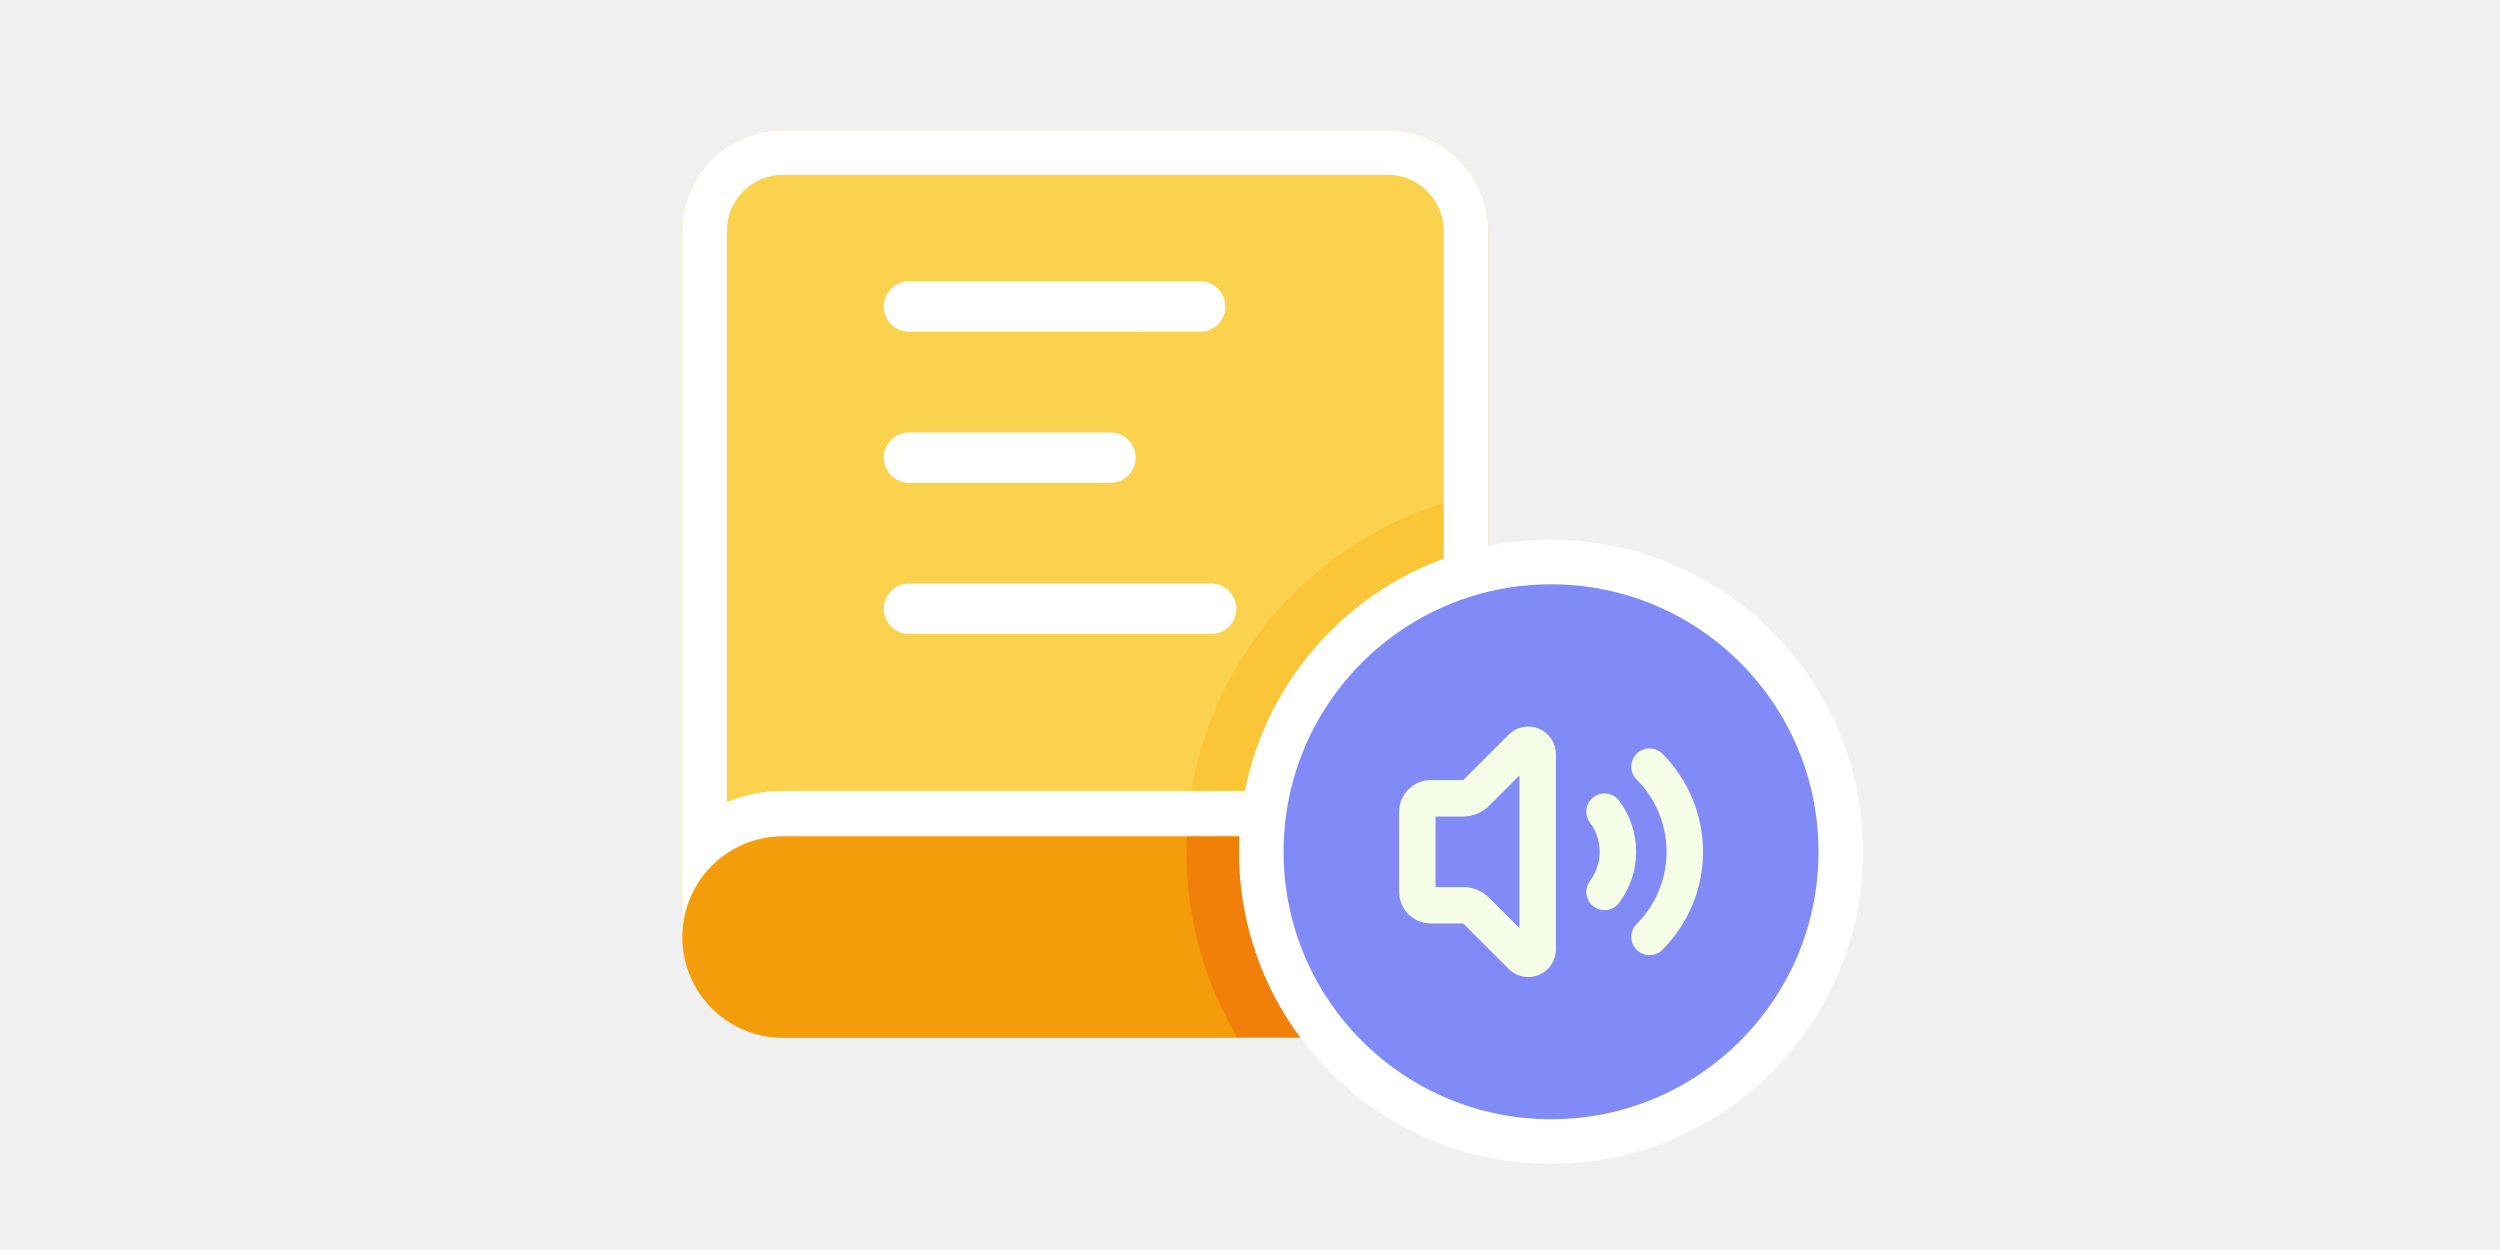
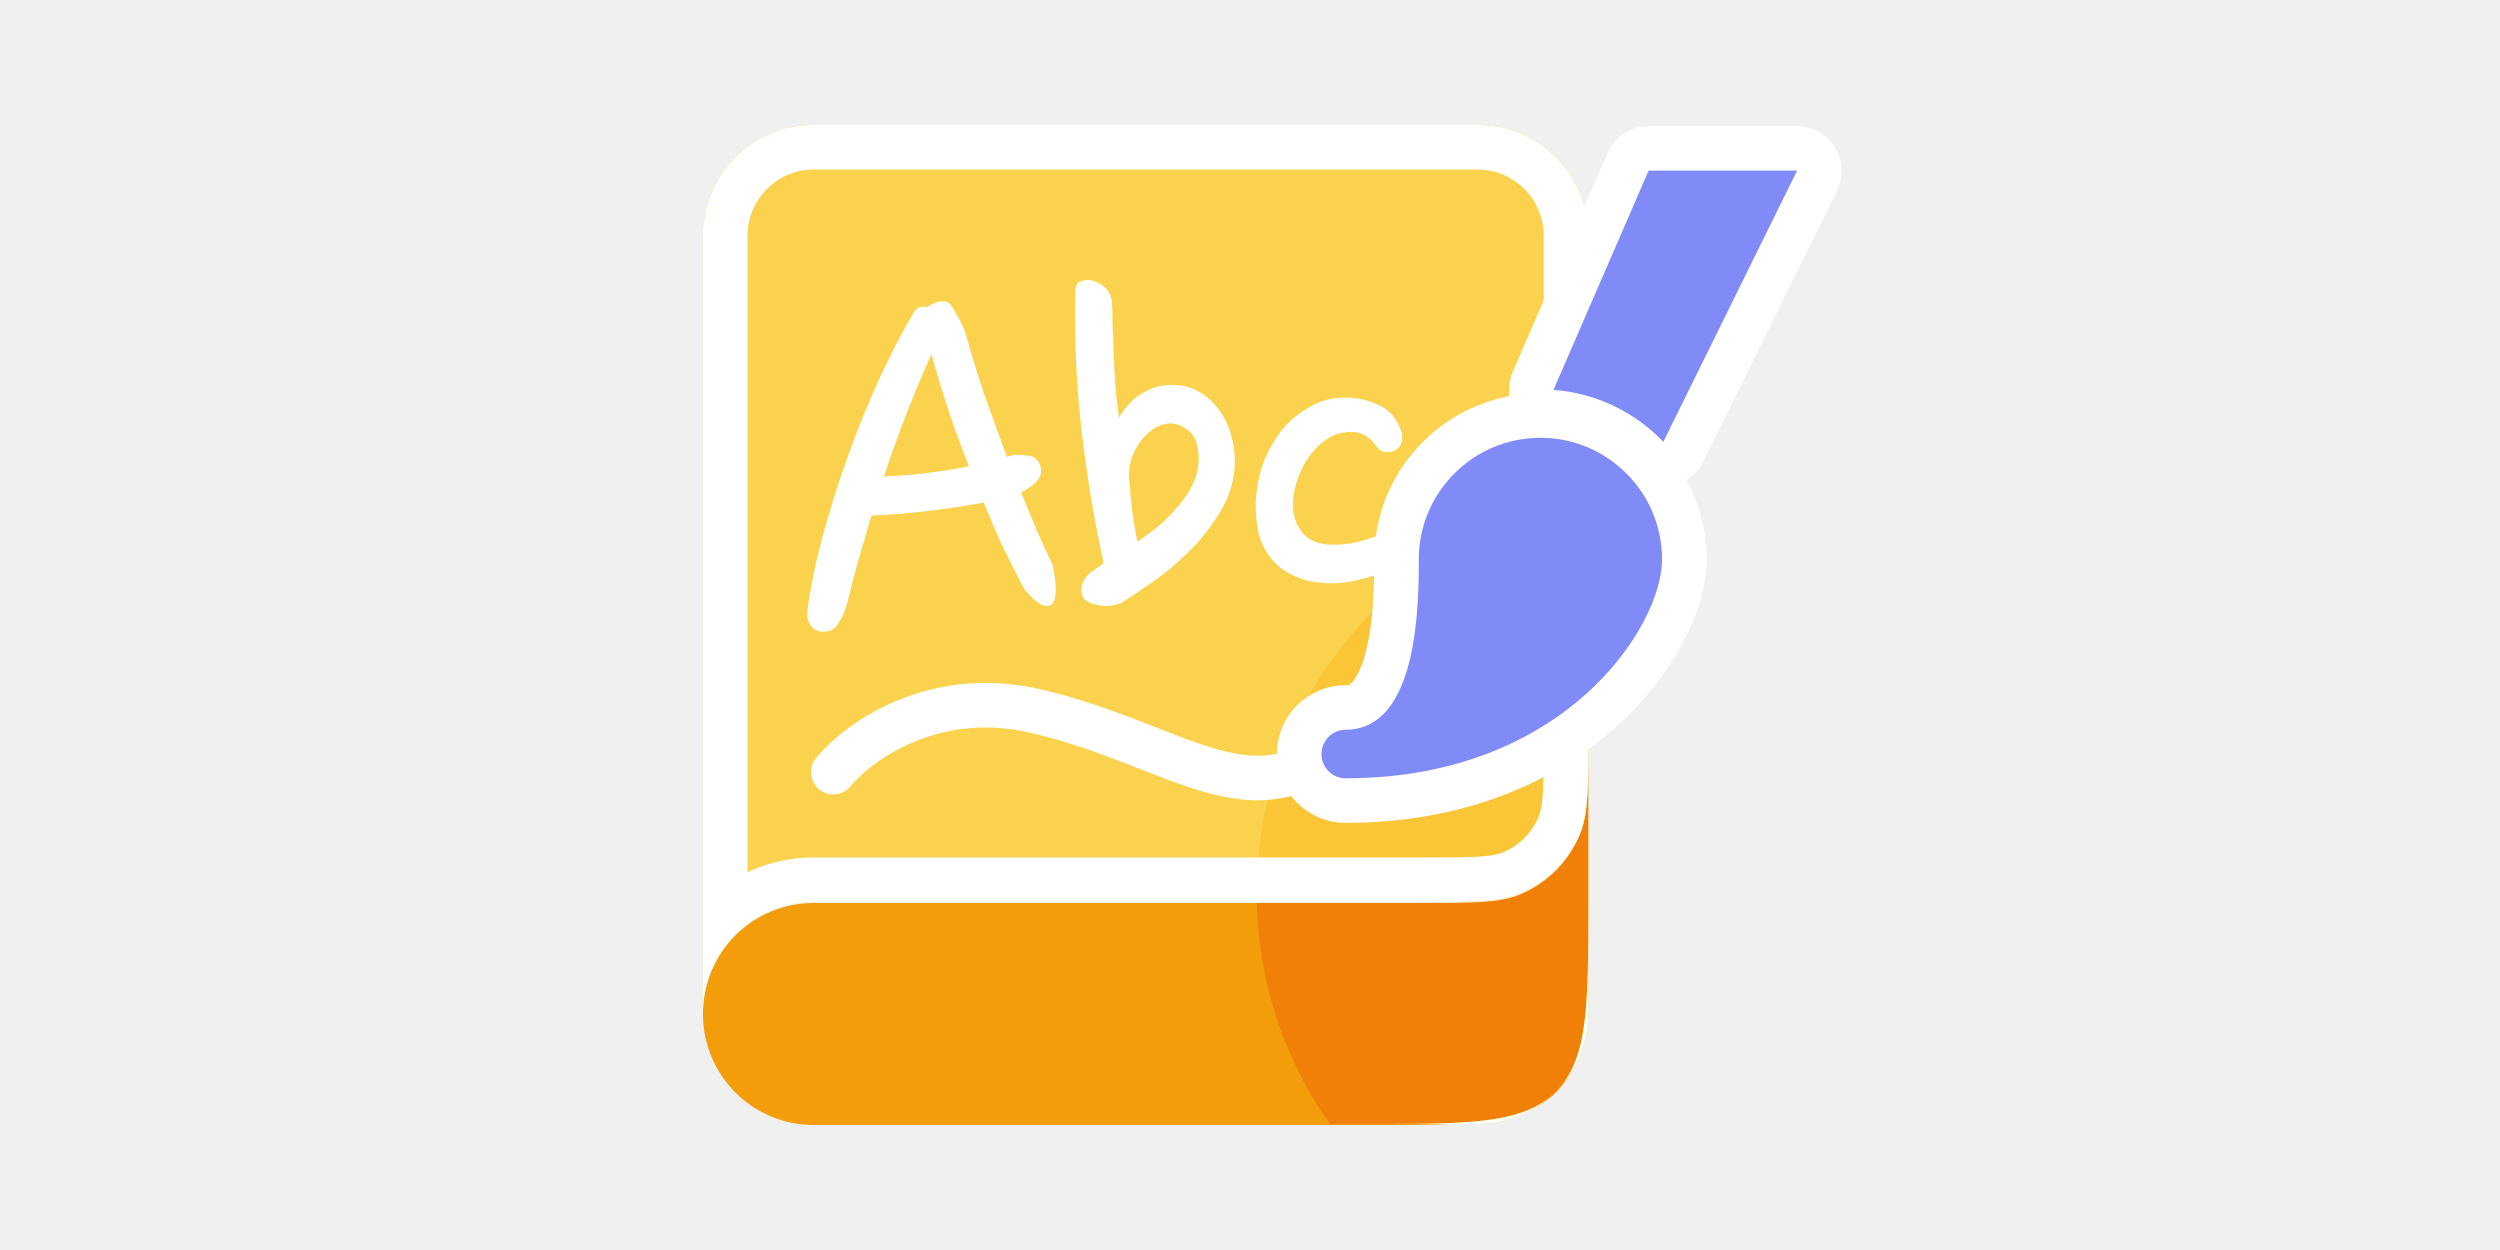
<svg xmlns="http://www.w3.org/2000/svg" width="480" height="240" viewBox="0 0 480 240" fill="none">
-   <path d="M131 179.925C131 174.794 133.038 169.874 136.666 166.246C140.294 162.619 145.214 160.581 150.344 160.581H256.737C265.751 160.581 270.259 160.581 273.808 159.111C276.157 158.138 278.291 156.713 280.088 154.916C281.886 153.118 283.311 150.984 284.283 148.636C285.753 145.086 285.753 140.579 285.753 131.564V160.581C285.753 178.822 285.753 187.933 280.085 193.601C274.418 199.269 265.307 199.269 247.065 199.269H150.344C145.214 199.269 140.294 197.231 136.666 193.603C133.038 189.976 131 185.055 131 179.925Z" fill="#F49D0B" />
-   <mask id="path-2-inside-1_516_5712" fill="white">
-     <path d="M285.751 179.751C285.751 190.434 277.091 199.096 266.407 199.096H250.378C266.43 199.075 274.77 198.743 280.084 193.43C285.752 187.762 285.751 178.65 285.751 160.409V179.751ZM147.03 198.812C147.48 198.89 147.934 198.952 148.391 198.998C147.932 198.952 147.479 198.889 147.03 198.812ZM139.308 195.64C141.615 197.242 144.244 198.325 147.012 198.809C144.186 198.318 141.571 197.214 139.308 195.64ZM131.037 180.962C131.251 184.384 132.369 187.673 134.257 190.499C132.409 187.739 131.254 184.478 131.037 180.962ZM266.407 24.998C277.091 24.998 285.751 33.658 285.751 44.342V131.393C285.751 140.407 285.751 144.914 284.281 148.464C283.309 150.812 281.883 152.947 280.086 154.744C278.289 156.541 276.155 157.966 273.807 158.938C270.257 160.409 265.75 160.409 256.735 160.409H150.342C145.212 160.409 140.292 162.447 136.664 166.074C133.036 169.702 130.998 174.623 130.998 179.753C130.998 180.001 131.003 180.248 131.013 180.495C131.003 180.248 130.998 180 130.998 179.751V44.342C130.998 33.659 139.659 24.998 150.342 24.998H266.407ZM134.442 190.77C134.38 190.68 134.318 190.59 134.257 190.499C134.318 190.59 134.38 190.68 134.442 190.77Z" />
+   <path d="M134.962 194.689C134.962 189.037 137.201 183.616 141.186 179.619C145.171 175.622 150.576 173.377 156.212 173.377H273.087C282.989 173.377 287.941 173.377 291.84 171.757C294.42 170.686 296.764 169.115 298.739 167.135C300.713 165.155 302.279 162.804 303.347 160.216C304.962 156.306 304.962 151.34 304.962 141.408V173.377C304.962 193.474 304.962 203.513 298.736 209.757C292.509 216.002 282.501 216.002 262.462 216.002H156.212C150.576 216.002 145.171 213.756 141.186 209.759C137.201 205.763 134.962 200.342 134.962 194.689Z" fill="#F49D0B" />
+   <mask id="path-2-inside-1_1666_14599" fill="white">
+     <path d="M304.96 194.497C304.96 206.268 295.446 215.81 283.71 215.81H266.101C283.735 215.787 292.896 215.421 298.733 209.566C304.959 203.322 304.96 193.284 304.96 173.187V194.497ZM144.867 212.521C147.644 214.279 150.801 215.375 154.092 215.705C150.723 215.371 147.587 214.247 144.867 212.521ZM283.71 23.998C295.446 23.998 304.96 33.54 304.96 45.31V141.218C304.96 151.149 304.96 156.116 303.345 160.026C302.277 162.614 300.711 164.965 298.736 166.945C296.762 168.925 294.418 170.495 291.838 171.566C287.939 173.186 282.987 173.187 273.085 173.187H156.21C150.574 173.187 145.169 175.432 141.184 179.429C137.198 183.426 134.96 188.847 134.96 194.499C134.96 198.889 136.311 203.138 138.781 206.69C136.374 203.235 134.96 199.032 134.96 194.497V45.31C134.96 33.54 144.474 23.998 156.21 23.998H283.71Z" />
  </mask>
-   <path d="M285.751 179.751C285.751 190.434 277.091 199.096 266.407 199.096H250.378C266.43 199.075 274.77 198.743 280.084 193.43C285.752 187.762 285.751 178.65 285.751 160.409V179.751ZM147.03 198.812C147.48 198.89 147.934 198.952 148.391 198.998C147.932 198.952 147.479 198.889 147.03 198.812ZM139.308 195.64C141.615 197.242 144.244 198.325 147.012 198.809C144.186 198.318 141.571 197.214 139.308 195.64ZM131.037 180.962C131.251 184.384 132.369 187.673 134.257 190.499C132.409 187.739 131.254 184.478 131.037 180.962ZM266.407 24.998C277.091 24.998 285.751 33.658 285.751 44.342V131.393C285.751 140.407 285.751 144.914 284.281 148.464C283.309 150.812 281.883 152.947 280.086 154.744C278.289 156.541 276.155 157.966 273.807 158.938C270.257 160.409 265.75 160.409 256.735 160.409H150.342C145.212 160.409 140.292 162.447 136.664 166.074C133.036 169.702 130.998 174.623 130.998 179.753C130.998 180.001 131.003 180.248 131.013 180.495C131.003 180.248 130.998 180 130.998 179.751V44.342C130.998 33.659 139.659 24.998 150.342 24.998H266.407ZM134.442 190.77C134.38 190.68 134.318 190.59 134.257 190.499C134.318 190.59 134.38 190.68 134.442 190.77Z" fill="#FBD24D" />
-   <path d="M266.407 199.096L266.407 207.655L266.407 207.655L266.407 199.096ZM250.378 199.096L250.367 190.537L250.378 207.655V199.096ZM280.084 193.43L286.136 199.482L286.136 199.482L280.084 193.43ZM147.03 198.812L148.486 190.377L145.565 207.244L147.03 198.812ZM148.391 198.998L147.537 207.514L149.254 190.483L148.391 198.998ZM139.308 195.64L144.19 188.61L134.419 202.665L139.308 195.64ZM147.012 198.809L145.548 207.241L148.485 190.378L147.012 198.809ZM131.037 180.962L139.579 180.427L122.495 181.489L131.037 180.962ZM266.407 24.998L266.407 16.439H266.407V24.998ZM285.751 44.342L294.31 44.342L294.31 44.342L285.751 44.342ZM284.281 148.464L276.374 145.189L276.373 145.19L284.281 148.464ZM280.086 154.744L286.138 160.796L286.138 160.796L280.086 154.744ZM273.807 158.938L270.533 151.03L270.532 151.031L273.807 158.938ZM256.735 160.409L256.735 168.968L256.735 160.409ZM150.342 160.409L150.342 151.85L150.342 151.85L150.342 160.409ZM136.664 166.074L130.612 160.022L130.612 160.022L136.664 166.074ZM130.998 179.753L122.439 179.753V179.753L130.998 179.753ZM131.013 180.495L122.46 180.823L139.565 180.172L131.013 180.495ZM130.998 44.342L122.439 44.342V44.342H130.998ZM150.342 24.998L150.342 16.439L150.342 16.439L150.342 24.998ZM134.442 190.77L127.412 195.651L141.478 185.895L134.442 190.77ZM285.751 179.751H277.192C277.192 185.708 272.363 190.537 266.407 190.537L266.407 199.096L266.407 207.655C281.818 207.655 294.31 195.161 294.31 179.751H285.751ZM266.407 199.096V190.537H250.378V199.096V207.655H266.407V199.096ZM250.378 199.096L250.389 207.655C258.258 207.644 265.055 207.575 270.591 206.702C276.379 205.79 281.748 203.87 286.136 199.482L280.084 193.43L274.032 187.378C273.106 188.303 271.649 189.206 267.925 189.793C263.95 190.42 258.55 190.526 250.367 190.537L250.378 199.096ZM280.084 193.43L286.136 199.482C290.824 194.794 292.689 188.993 293.525 182.775C294.328 176.806 294.31 169.287 294.31 160.409L285.751 160.409L277.192 160.409C277.192 169.772 277.174 175.93 276.56 180.494C275.98 184.809 275.012 186.398 274.032 187.378L280.084 193.43ZM285.751 160.409H277.192V179.751H285.751H294.31V160.409H285.751ZM147.03 198.812L145.565 207.244C146.219 207.358 146.874 207.447 147.527 207.513L148.391 198.998L149.254 190.483C148.995 190.457 148.742 190.422 148.496 190.379L147.03 198.812ZM148.391 198.998L149.244 190.482C149.003 190.458 148.751 190.423 148.486 190.377L147.03 198.812L145.575 207.246C146.206 207.355 146.861 207.447 147.537 207.514L148.391 198.998ZM139.308 195.64L134.425 202.669C137.75 204.979 141.542 206.541 145.538 207.24L147.012 198.809L148.485 190.378C146.945 190.108 145.479 189.505 144.19 188.61L139.308 195.64ZM147.012 198.809L148.475 190.376C146.911 190.104 145.46 189.494 144.196 188.614L139.308 195.64L134.419 202.665C137.682 204.935 141.461 206.532 145.548 207.241L147.012 198.809ZM131.037 180.962L122.495 181.496C122.804 186.431 124.415 191.175 127.14 195.253L134.257 190.499L141.374 185.745C140.322 184.171 139.699 182.337 139.579 180.427L131.037 180.962ZM134.257 190.499L141.369 185.738C140.341 184.202 139.701 182.396 139.58 180.434L131.037 180.962L122.495 181.489C122.808 186.56 124.477 191.276 127.145 195.261L134.257 190.499ZM266.407 24.998L266.407 33.557C272.363 33.557 277.192 38.385 277.192 44.342L285.751 44.342L294.31 44.342C294.31 28.932 281.818 16.439 266.407 16.439L266.407 24.998ZM285.751 44.342H277.192V131.393H285.751H294.31V44.342H285.751ZM285.751 131.393H277.192C277.192 136.017 277.188 139.057 277.028 141.396C276.874 143.659 276.604 144.632 276.374 145.189L284.281 148.464L292.189 151.739C293.428 148.746 293.893 145.69 294.107 142.559C294.315 139.503 294.31 135.783 294.31 131.393H285.751ZM284.281 148.464L276.373 145.19C275.831 146.5 275.036 147.69 274.034 148.692L280.086 154.744L286.138 160.796C288.731 158.204 290.787 155.125 292.189 151.737L284.281 148.464ZM280.086 154.744L274.034 148.692C273.032 149.694 271.843 150.488 270.533 151.03L273.807 158.938L277.08 166.847C280.467 165.445 283.545 163.389 286.138 160.796L280.086 154.744ZM273.807 158.938L270.532 151.031C269.974 151.262 269.001 151.532 266.738 151.686C264.399 151.846 261.359 151.85 256.735 151.85L256.735 160.409L256.735 168.968C261.126 168.968 264.847 168.973 267.902 168.764C271.034 168.551 274.089 168.085 277.082 166.846L273.807 158.938ZM256.735 160.409V151.85H150.342V160.409V168.968H256.735V160.409ZM150.342 160.409L150.342 151.85C142.942 151.85 135.845 154.789 130.612 160.022L136.664 166.074L142.716 172.126C144.738 170.104 147.481 168.968 150.342 168.968L150.342 160.409ZM136.664 166.074L130.612 160.022C125.379 165.255 122.439 172.352 122.439 179.753L130.998 179.753L139.557 179.753C139.557 176.893 140.693 174.149 142.716 172.126L136.664 166.074ZM130.998 179.753L122.439 179.753C122.439 180.12 122.447 180.477 122.46 180.823L131.013 180.495L139.565 180.167C139.56 180.019 139.557 179.882 139.557 179.753L130.998 179.753ZM131.013 180.495L139.565 180.172C139.56 180.018 139.557 179.879 139.557 179.751H130.998H122.439C122.439 180.121 122.447 180.478 122.46 180.818L131.013 180.495ZM130.998 179.751H139.557V44.342H130.998H122.439V179.751H130.998ZM130.998 44.342L139.557 44.342C139.557 38.386 144.386 33.557 150.342 33.557L150.342 24.998L150.342 16.439C134.932 16.439 122.44 28.932 122.439 44.342L130.998 44.342ZM150.342 24.998V33.557H266.407V24.998V16.439H150.342V24.998ZM134.442 190.77L141.473 185.888C141.404 185.789 141.383 185.758 141.369 185.738L134.257 190.499L127.145 195.261C127.252 195.421 127.356 195.57 127.412 195.651L134.442 190.77ZM134.257 190.499L127.14 195.253C127.251 195.42 127.366 195.585 127.407 195.644L134.442 190.77L141.478 185.895C141.469 185.882 141.46 185.87 141.452 185.859C141.445 185.847 141.438 185.837 141.431 185.828C141.417 185.808 141.407 185.793 141.398 185.78C141.38 185.754 141.374 185.744 141.374 185.745L134.257 190.499Z" fill="white" mask="url(#path-2-inside-1_516_5712)" />
-   <path d="M232.555 112.047L232.804 112.053C235.359 112.183 237.392 114.296 237.392 116.883C237.392 119.471 235.359 121.584 232.804 121.713L232.555 121.72H174.523C171.852 121.72 169.687 119.554 169.687 116.883C169.687 114.213 171.852 112.047 174.523 112.047H232.555ZM213.211 83.031L213.46 83.038C216.015 83.167 218.047 85.28 218.047 87.868C218.047 90.455 216.015 92.567 213.46 92.697L213.211 92.703H174.523C171.852 92.703 169.687 90.538 169.687 87.868C169.687 85.197 171.852 83.031 174.523 83.031H213.211ZM230.44 54.014L230.689 54.02C233.244 54.15 235.276 56.263 235.276 58.85C235.276 61.437 233.244 63.55 230.689 63.68L230.44 63.686L174.523 63.687C171.852 63.687 169.687 61.522 169.687 58.851C169.687 56.18 171.852 54.015 174.523 54.015L230.44 54.014Z" fill="white" />
+   <path d="M304.96 194.497C304.96 206.268 295.446 215.81 283.71 215.81H266.101C283.735 215.787 292.896 215.421 298.733 209.566C304.959 203.322 304.96 193.284 304.96 173.187V194.497ZM144.867 212.521C147.644 214.279 150.801 215.375 154.092 215.705C150.723 215.371 147.587 214.247 144.867 212.521ZM283.71 23.998C295.446 23.998 304.96 33.54 304.96 45.31V141.218C304.96 151.149 304.96 156.116 303.345 160.026C302.277 162.614 300.711 164.965 298.736 166.945C296.762 168.925 294.418 170.495 291.838 171.566C287.939 173.186 282.987 173.187 273.085 173.187H156.21C150.574 173.187 145.169 175.432 141.184 179.429C137.198 183.426 134.96 188.847 134.96 194.499C134.96 198.889 136.311 203.138 138.781 206.69C136.374 203.235 134.96 199.032 134.96 194.497V45.31C134.96 33.54 144.474 23.998 156.21 23.998H283.71Z" fill="#FBD24D" />
+   <path d="M266.101 215.81L266.089 207.251L266.101 224.368V215.81ZM298.733 209.566L304.794 215.61L304.794 215.609L298.733 209.566ZM144.867 212.521L149.445 205.29L140.283 219.749L144.867 212.521ZM154.092 215.705L153.246 224.222L154.947 207.189L154.092 215.705ZM303.345 160.026L295.434 156.76L295.433 156.761L303.345 160.026ZM298.736 166.945L304.797 172.989L304.797 172.988L298.736 166.945ZM291.838 171.566L288.556 163.662L288.555 163.662L291.838 171.566ZM273.085 173.187V181.745V173.187ZM141.184 179.429L135.123 173.386H135.123L141.184 179.429ZM134.96 194.499H126.401V194.499L134.96 194.499ZM138.781 206.69L131.759 211.584L145.808 201.804L138.781 206.69ZM304.96 194.497H296.401C296.401 201.564 290.695 207.251 283.71 207.251V215.81V224.368C300.197 224.368 313.519 210.971 313.519 194.497H304.96ZM283.71 215.81V207.251H266.101V215.81V224.368H283.71V215.81ZM266.101 215.81L266.112 224.368C274.772 224.357 282.171 224.278 288.178 223.329C294.439 222.339 300.146 220.272 304.794 215.61L298.733 209.566L292.673 203.523C291.484 204.716 289.692 205.759 285.504 206.421C281.062 207.123 275.063 207.239 266.089 207.251L266.101 215.81ZM298.733 209.566L304.794 215.609C309.757 210.632 311.759 204.458 312.664 197.709C313.537 191.206 313.519 182.994 313.519 173.187H304.96H296.401C296.401 183.477 296.383 190.332 295.699 195.433C295.047 200.289 293.936 202.256 292.672 203.523L298.733 209.566ZM304.96 173.187H296.401V194.497H304.96H313.519V173.187H304.96ZM144.867 212.521L140.289 219.753C144.186 222.22 148.616 223.757 153.237 224.221L154.092 215.705L154.947 207.189C152.986 206.992 151.103 206.339 149.445 205.29L144.867 212.521ZM154.092 215.705L154.937 207.188C152.936 206.989 151.075 206.324 149.452 205.294L144.867 212.521L140.283 219.749C144.099 222.17 148.511 223.752 153.246 224.222L154.092 215.705ZM283.71 23.998V32.557C290.695 32.557 296.401 38.243 296.401 45.31H304.96H313.519C313.519 28.837 300.197 15.439 283.71 15.439V23.998ZM304.96 45.31H296.401V141.218H304.96H313.519V45.31H304.96ZM304.96 141.218H296.401C296.401 146.3 296.396 149.685 296.219 152.3C296.046 154.839 295.739 156.019 295.434 156.76L303.345 160.026L311.256 163.293C312.565 160.122 313.066 156.865 313.297 153.46C313.523 150.131 313.519 146.067 313.519 141.218H304.96ZM303.345 160.026L295.433 156.761C294.793 158.311 293.856 159.718 292.675 160.902L298.736 166.945L304.797 172.988C307.566 170.212 309.76 166.916 311.256 163.292L303.345 160.026ZM298.736 166.945L292.676 160.902C291.496 162.085 290.096 163.022 288.556 163.662L291.838 171.566L295.12 179.471C298.739 177.968 302.028 175.766 304.797 172.989L298.736 166.945ZM291.838 171.566L288.555 163.662C287.825 163.965 286.656 164.272 284.129 164.445C281.525 164.623 278.153 164.628 273.085 164.628V173.187V181.745C277.919 181.745 281.974 181.75 285.296 181.523C288.695 181.29 291.951 180.787 295.121 179.47L291.838 171.566ZM273.085 173.187V164.628H156.21V173.187V181.745H273.085V173.187ZM156.21 173.187V164.628C148.296 164.628 140.711 167.781 135.123 173.386L141.184 179.429L147.244 185.472C149.626 183.083 152.852 181.745 156.21 181.745V173.187ZM141.184 179.429L135.123 173.386C129.535 178.99 126.401 186.585 126.401 194.499H134.96H143.519C143.519 191.108 144.862 187.861 147.245 185.472L141.184 179.429ZM134.96 194.499L126.401 194.499C126.401 200.648 128.294 206.6 131.754 211.577L138.781 206.69L145.808 201.804C144.329 199.677 143.519 197.13 143.519 194.499L134.96 194.499ZM138.781 206.69L145.803 201.797C144.364 199.731 143.519 197.226 143.519 194.497H134.96H126.401C126.401 200.838 128.384 206.74 131.759 211.584L138.781 206.69ZM134.96 194.497H143.519V45.31H134.96H126.401V194.497H134.96ZM134.96 45.31H143.519C143.519 38.243 149.225 32.557 156.21 32.557V23.998V15.439C139.723 15.439 126.401 28.837 126.401 45.31H134.96ZM156.21 23.998V32.557H283.71V23.998V15.439H156.21V23.998Z" fill="white" mask="url(#path-2-inside-1_1666_14599)" />
  <g style="mix-blend-mode:overlay">
-     <path d="M285.752 179.753C285.752 190.436 277.092 199.098 266.408 199.098H237.491C231.335 188.677 227.802 176.523 227.802 163.543C227.802 128.992 252.834 100.29 285.752 94.578V179.753Z" fill="black" fill-opacity="0.3" />
+     <path d="M304.961 194.498C304.961 206.269 295.447 215.81 283.711 215.811H255.315C246.487 203.293 241.301 188.024 241.301 171.542C241.301 133.587 268.8 102.055 304.961 95.781V194.498Z" fill="black" fill-opacity="0.3" />
  </g>
-   <rect x="242.169" y="107.908" width="111.265" height="111.265" rx="55.633" fill="#808BF7" />
-   <rect x="242.169" y="107.908" width="111.265" height="111.265" rx="55.633" stroke="white" stroke-width="8.559" />
-   <path d="M308.072 155.838C309.739 158.06 310.64 160.763 310.64 163.541C310.64 166.318 309.739 169.021 308.072 171.243M316.71 179.881C318.856 177.735 320.558 175.188 321.719 172.384C322.881 169.58 323.478 166.575 323.478 163.541C323.478 160.506 322.881 157.501 321.719 154.697C320.558 151.893 318.856 149.346 316.71 147.2M295.234 144.802C295.233 144.444 295.127 144.095 294.928 143.797C294.729 143.5 294.447 143.269 294.116 143.132C293.786 142.995 293.422 142.959 293.071 143.029C292.721 143.098 292.398 143.27 292.145 143.523L283.456 152.209C283.121 152.547 282.722 152.814 282.282 152.996C281.843 153.178 281.372 153.271 280.896 153.27H274.693C274.012 153.27 273.359 153.54 272.877 154.022C272.396 154.503 272.125 155.157 272.125 155.838V171.243C272.125 171.924 272.396 172.578 272.877 173.059C273.359 173.541 274.012 173.811 274.693 173.811H280.896C281.372 173.81 281.843 173.903 282.282 174.085C282.722 174.267 283.121 174.534 283.456 174.872L292.142 183.561C292.396 183.814 292.718 183.987 293.07 184.057C293.421 184.127 293.786 184.091 294.117 183.954C294.448 183.817 294.731 183.584 294.93 183.286C295.129 182.988 295.234 182.638 295.234 182.279V144.802Z" stroke="#F6FDE6" stroke-width="7" stroke-linecap="round" stroke-linejoin="round" />
+   <path d="M267.86 86.451C267.328 86.755 266.682 86.869 265.922 86.793C265.162 86.641 264.516 86.147 263.984 85.311C262.768 83.715 261.286 82.917 259.538 82.917C257.942 82.917 256.498 83.297 255.206 84.057C253.99 84.741 252.888 85.691 251.9 86.907C250.988 88.047 250.228 89.339 249.62 90.783C249.012 92.227 248.594 93.671 248.366 95.115C247.986 97.775 248.442 100.017 249.734 101.841C251.026 103.665 253.04 104.577 255.776 104.577C257.98 104.653 260.45 104.235 263.186 103.323C265.998 102.335 268.62 101.081 271.052 99.561C272.116 99.105 273.104 98.839 274.016 98.763C274.928 98.687 275.688 99.143 276.296 100.131C277.056 101.347 276.866 102.601 275.726 103.893C274.586 105.109 273.066 106.211 271.166 107.199C269.266 108.263 267.252 109.213 265.124 110.049C263.072 110.809 260.982 111.379 258.854 111.759C256.726 112.063 254.598 112.063 252.47 111.759C250.418 111.455 248.48 110.733 246.656 109.593C243.768 107.617 242.02 104.805 241.412 101.157C240.804 97.509 241.07 93.747 242.21 89.871C242.666 88.427 243.312 86.983 244.148 85.539C244.984 84.019 245.972 82.651 247.112 81.435C248.328 80.219 249.658 79.193 251.102 78.357C252.546 77.445 254.142 76.837 255.89 76.533C258.702 76.077 261.4 76.381 263.984 77.445C266.568 78.433 268.278 80.295 269.114 83.031C269.266 83.639 269.266 84.285 269.114 84.969C268.962 85.577 268.544 86.071 267.86 86.451Z" fill="white" />
+   <path d="M213.491 57.838C213.567 59.054 213.605 60.536 213.605 62.284C213.681 64.032 213.757 65.932 213.833 67.984C213.909 70.036 214.023 72.126 214.175 74.254C214.327 76.306 214.555 78.282 214.859 80.182C215.999 78.282 217.291 76.838 218.735 75.85C220.255 74.862 221.775 74.254 223.295 74.026C225.651 73.722 227.703 73.988 229.451 74.824C231.199 75.66 232.643 76.838 233.783 78.358C234.923 79.802 235.759 81.436 236.291 83.26C236.823 85.008 237.089 86.718 237.089 88.39C237.089 91.962 236.139 95.268 234.239 98.308C232.415 101.348 230.249 104.046 227.741 106.402C225.309 108.758 222.877 110.734 220.445 112.33C218.089 113.926 216.379 115.066 215.315 115.75C213.795 116.358 212.313 116.51 210.869 116.206C209.425 115.902 208.475 115.446 208.019 114.838C207.639 113.926 207.525 113.166 207.677 112.558C207.829 111.874 208.133 111.266 208.589 110.734C209.045 110.202 209.577 109.746 210.185 109.366C210.869 108.91 211.439 108.492 211.895 108.112C210.071 99.752 208.665 91.316 207.677 82.804C206.689 74.216 206.271 65.514 206.423 56.698C206.423 55.178 206.727 54.304 207.335 54.076C208.019 53.848 208.589 53.734 209.045 53.734C210.109 53.886 211.059 54.304 211.895 54.988C212.731 55.672 213.263 56.622 213.491 57.838ZM230.135 88.048C230.135 85.464 229.489 83.678 228.197 82.69C226.905 81.626 225.575 81.17 224.207 81.322C223.067 81.474 222.041 81.892 221.129 82.576C220.217 83.26 219.419 84.096 218.735 85.084C218.051 86.072 217.519 87.174 217.139 88.39C216.835 89.606 216.721 90.784 216.797 91.924C216.949 93.824 217.139 95.876 217.367 98.08C217.671 100.284 218.013 102.26 218.393 104.008C219.609 103.172 220.901 102.222 222.269 101.158C223.637 100.018 224.891 98.764 226.031 97.396C227.247 96.028 228.235 94.584 228.995 93.064C229.755 91.468 230.135 89.796 230.135 88.048Z" fill="white" />
+   <path d="M162.652 115.864C162.272 117.156 161.778 118.334 161.17 119.398C160.562 120.386 159.916 120.956 159.232 121.108C157.788 121.488 156.686 121.26 155.926 120.424C155.166 119.588 154.862 118.524 155.014 117.232C155.622 112.672 156.61 107.884 157.978 102.868C159.346 97.776 160.942 92.722 162.766 87.706C164.59 82.614 166.566 77.712 168.694 73C170.898 68.212 173.14 63.88 175.42 60.004C175.8 59.396 176.218 59.054 176.674 58.978C177.206 58.826 177.662 58.826 178.042 58.978C178.422 58.674 178.878 58.408 179.41 58.18C179.942 57.952 180.474 57.838 181.006 57.838C181.234 57.838 181.462 57.876 181.69 57.952C181.994 58.028 182.298 58.256 182.602 58.636C182.906 59.016 183.248 59.586 183.628 60.346C184.084 61.03 184.616 62.056 185.224 63.424C186.288 67.3 187.504 71.29 188.872 75.394C190.316 79.498 191.798 83.602 193.318 87.706C193.546 87.63 193.736 87.592 193.888 87.592C194.116 87.516 194.344 87.44 194.572 87.364C195.408 87.288 196.358 87.326 197.422 87.478C198.486 87.63 199.208 88.162 199.588 89.074C200.044 90.214 199.968 91.202 199.36 92.038C198.752 92.874 197.65 93.71 196.054 94.546C197.042 96.978 198.03 99.372 199.018 101.728C200.006 104.008 201.032 106.25 202.096 108.454C202.172 108.834 202.286 109.442 202.438 110.278C202.59 111.038 202.666 111.836 202.666 112.672C202.742 113.432 202.704 114.154 202.552 114.838C202.4 115.522 202.096 115.978 201.64 116.206C201.108 116.434 200.538 116.396 199.93 116.092C199.398 115.788 198.866 115.408 198.334 114.952C197.802 114.42 197.308 113.888 196.852 113.356C196.472 112.748 196.168 112.216 195.94 111.76C194.648 109.252 193.394 106.744 192.178 104.236C191.038 101.652 189.936 99.068 188.872 96.484C185.68 97.092 182.184 97.624 178.384 98.08C174.66 98.536 170.974 98.84 167.326 98.992C166.49 101.88 165.654 104.73 164.818 107.542C164.058 110.278 163.336 113.052 162.652 115.864ZM178.84 67.984C175.344 75.812 172.304 83.64 169.72 91.468C174.812 91.316 180.246 90.67 186.022 89.53C183.286 82.614 180.892 75.432 178.84 67.984Z" fill="white" />
+   <path d="M159.994 148.249C164.711 142.483 179.02 132.054 198.519 136.456C222.892 141.958 237.717 155.66 252.791 146.058" stroke="white" stroke-width="8.559" stroke-linecap="round" />
+   <path d="M295.758 79.781C311.017 79.781 323.39 92.154 323.391 107.413C323.391 115.442 317.895 126.97 307.467 136.354C296.846 145.909 280.797 153.58 258.937 153.708C258.762 153.719 258.587 153.728 258.412 153.729C258.406 153.729 258.4 153.729 258.394 153.729C256.02 153.729 253.743 152.785 252.064 151.106C250.386 149.428 249.443 147.152 249.443 144.778C249.443 142.405 250.386 140.128 252.064 138.449C253.743 136.771 256.02 135.828 258.394 135.828C260.423 135.828 261.888 135.022 263.167 133.44C264.57 131.705 265.689 129.067 266.496 125.764C268.107 119.17 268.126 111.496 268.126 107.413C268.126 92.154 280.499 79.781 295.758 79.781ZM345.039 28.48C346.518 28.481 347.892 29.244 348.673 30.5C349.454 31.756 349.531 33.326 348.877 34.652L323.195 86.72C322.578 87.972 321.388 88.844 320.008 89.057C318.628 89.269 317.231 88.794 316.266 87.785C311.566 82.875 305.139 79.666 297.948 79.114C296.568 79.008 295.325 78.241 294.61 77.056C293.896 75.871 293.799 74.413 294.35 73.144L312.608 31.057C313.287 29.492 314.83 28.48 316.535 28.48H345.039Z" fill="#808BF7" stroke="white" stroke-width="8.559" stroke-linejoin="round" />
</svg>
